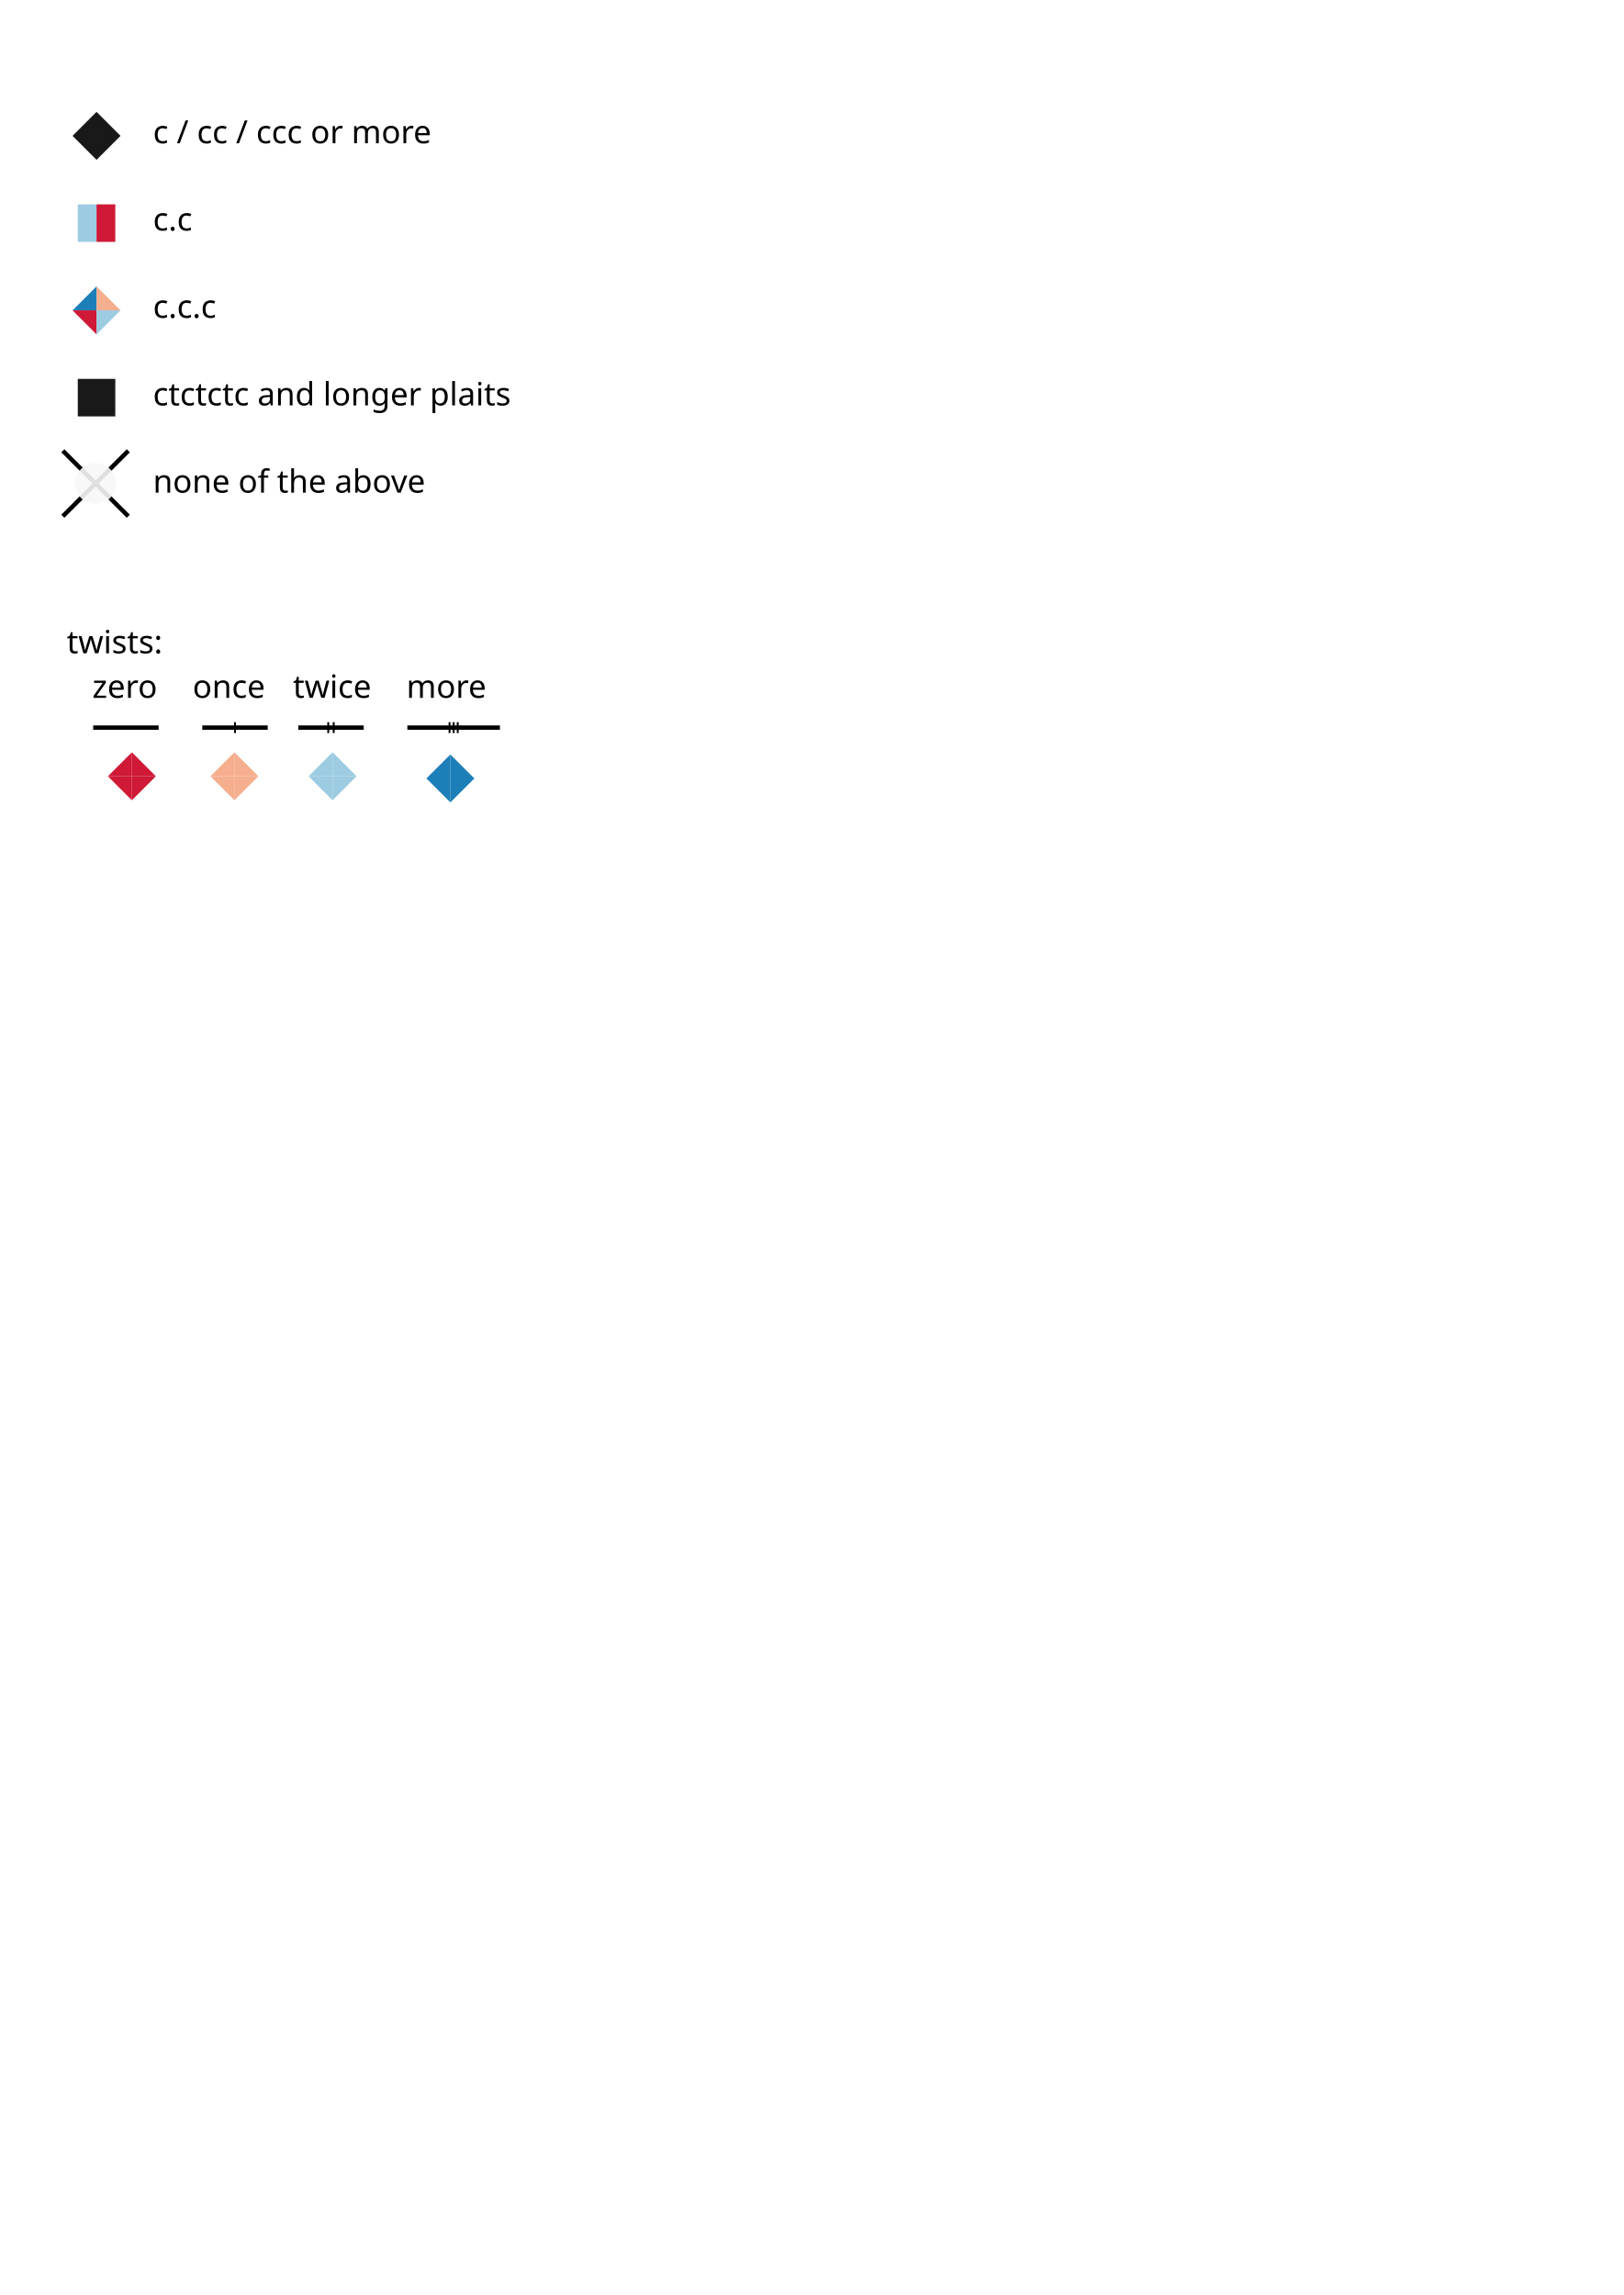
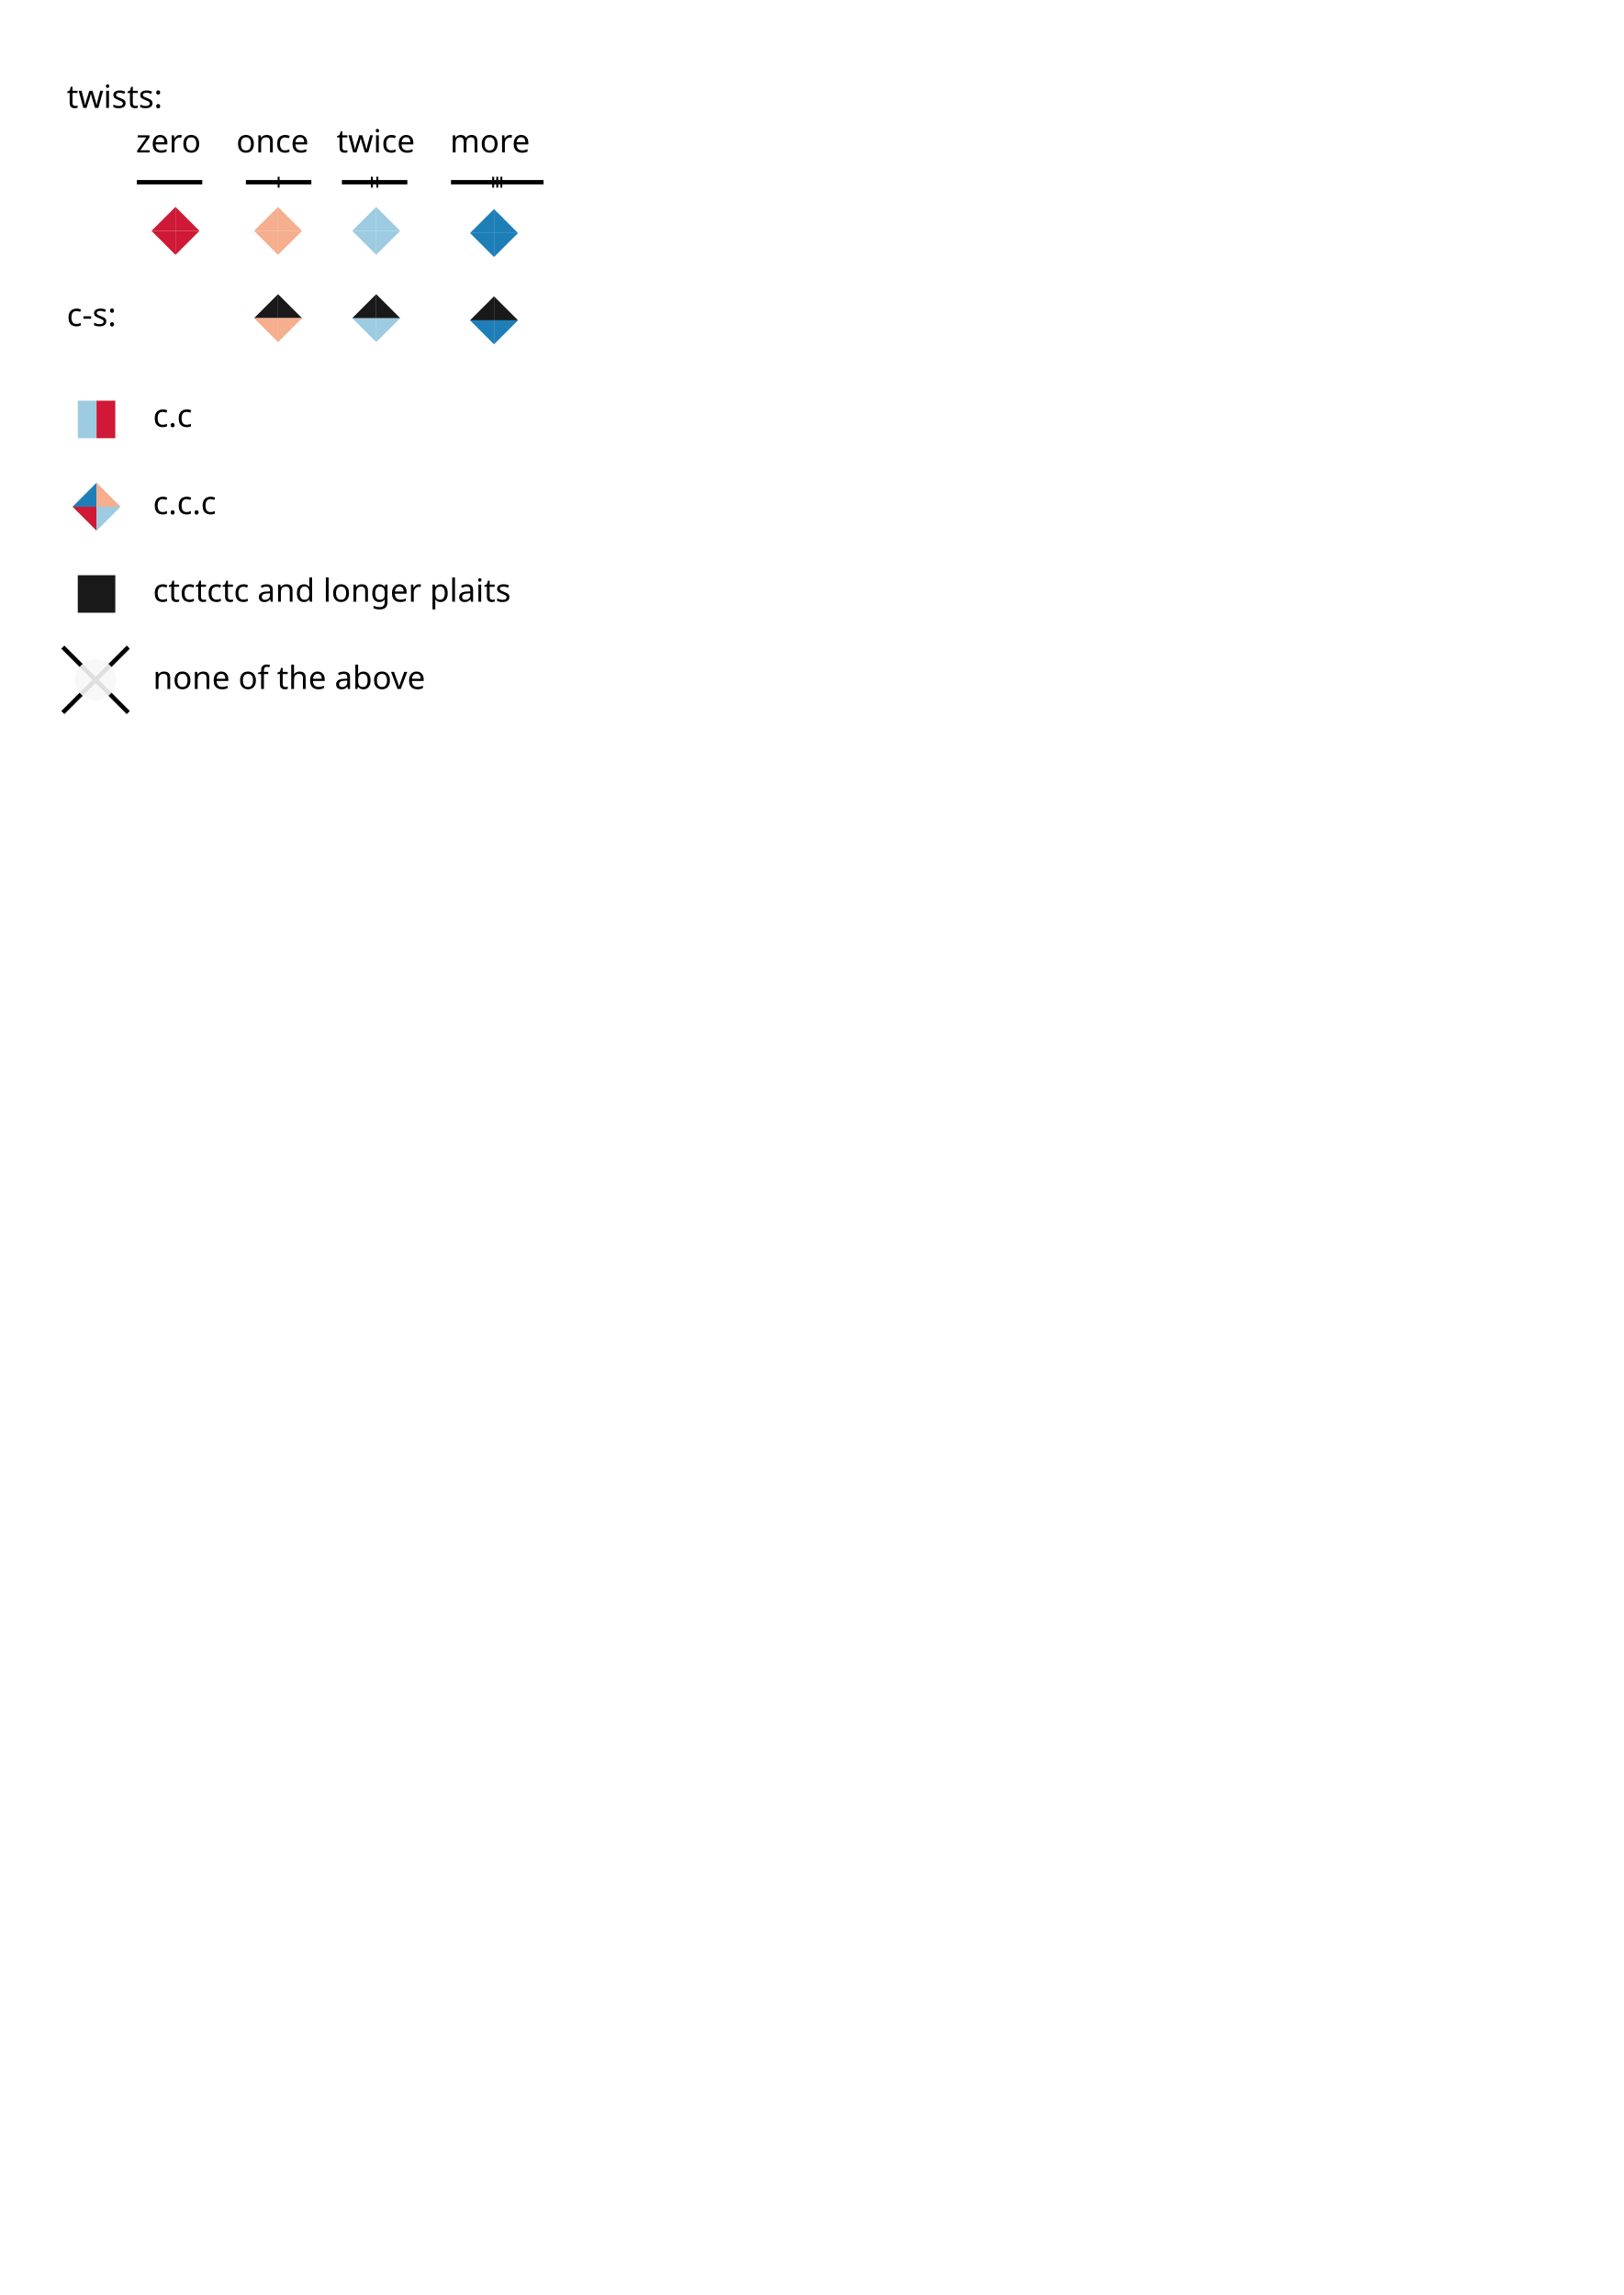
<svg xmlns="http://www.w3.org/2000/svg" id="svg2" version="1.1" width="744" height="1052">
  <defs id="defs842">
    <rect x="360.815" y="426.521" width="79.3" height="39.65" id="rect1094" />
    <marker id="twist-1" viewBox="-2 -2 4 4" markerWidth="5" markerHeight="5" orient="auto" markerUnits="userSpaceOnUse">
      <path d="M 0,2 0,-2" fill="#000" stroke="#000" stroke-width="1px" id="path833" />
    </marker>
    <marker id="twist-2" viewBox="-2 -2 4 4" markerWidth="5" markerHeight="5" orient="auto" markerUnits="userSpaceOnUse">
      <path d="M -1,2 V -2 M 1,2 1,-2" fill="#000" stroke="#000" stroke-width="1px" id="path836" />
    </marker>
    <marker id="twist-3" viewBox="-2 -2 4 4" markerWidth="5" markerHeight="5" orient="auto" markerUnits="userSpaceOnUse">
      <path d="M 1,-2 H -1 V 2 H 1 Z" fill="#000" stroke="#000" stroke-width="1px" id="path839" />
    </marker>
    <marker id="twist-1-5" viewBox="-2 -2 4 4" markerWidth="5" markerHeight="5" orient="auto" markerUnits="userSpaceOnUse">
      <path d="M 0,2 V -2" fill="#000000" stroke="#000000" stroke-width="0.7px" id="path4491" />
    </marker>
    <marker id="twist-2-3" viewBox="-2 -2 4 4" markerWidth="5" markerHeight="5" orient="auto" markerUnits="userSpaceOnUse">
      <path d="M -1,2 V -2 M 1,2 V -2" fill="#000000" stroke="#000000" stroke-width="0.7px" id="path4494" />
    </marker>
    <marker id="twist-3-0" viewBox="-2 -2 4 4" markerWidth="5" markerHeight="5" orient="auto" markerUnits="userSpaceOnUse">
      <path d="m -1.5,2 v -4 m 3,4 V -2 M 0,2 v -4" fill="#000000" stroke="#000000" stroke-width="0.7px" id="path4497" />
    </marker>
    <marker id="marker6058" viewBox="-2 -2 4 4" markerWidth="5" markerHeight="5" orient="auto" markerUnits="userSpaceOnUse">
      <path d="M 0,2 V -2" fill="#000000" stroke="#000000" stroke-width="0.7px" id="path6056" />
    </marker>
    <marker id="marker6062" viewBox="-2 -2 4 4" markerWidth="5" markerHeight="5" orient="auto" markerUnits="userSpaceOnUse">
      <path d="M -1,2 V -2 M 1,2 V -2" fill="#000000" stroke="#000000" stroke-width="0.7px" id="path6060" />
    </marker>
    <marker id="twist-3-0-8" viewBox="-2 -2 4 4" markerWidth="5" markerHeight="5" orient="auto" markerUnits="userSpaceOnUse">
      <path d="m -1.5,2 v -4 m 3,4 V -2 M 0,2 v -4" fill="#000000" stroke="#000000" stroke-width="0.7px" id="path4497-4" />
    </marker>
    <marker id="twist-1-3" viewBox="-2 -2 4 4" markerWidth="5" markerHeight="5" orient="auto" markerUnits="userSpaceOnUse">
      <path d="M 0,2 V -2" fill="#000000" stroke="#000000" stroke-width="0.7px" id="path6604" />
    </marker>
    <marker id="twist-2-8" viewBox="-2 -2 4 4" markerWidth="5" markerHeight="5" orient="auto" markerUnits="userSpaceOnUse">
      <path d="M -1,2 V -2 M 1,2 V -2" fill="#000000" stroke="#000000" stroke-width="0.7px" id="path6607" />
    </marker>
    <marker id="twist-3-2" viewBox="-2 -2 4 4" markerWidth="5" markerHeight="5" orient="auto" markerUnits="userSpaceOnUse">
      <path d="m -1.5,2 v -4 m 3,4 V -2 M 0,2 v -4" fill="#000000" stroke="#000000" stroke-width="0.7px" id="path6610" />
    </marker>
    <marker id="marker8171" viewBox="-2 -2 4 4" markerWidth="5" markerHeight="5" orient="auto" markerUnits="userSpaceOnUse">
      <path d="M -1,2 V -2 M 1,2 V -2" fill="#000000" stroke="#000000" stroke-width="0.7px" id="path8169" />
    </marker>
    <marker id="marker8175" viewBox="-2 -2 4 4" markerWidth="5" markerHeight="5" orient="auto" markerUnits="userSpaceOnUse">
      <path d="m -1.5,2 v -4 m 3,4 V -2 M 0,2 v -4" fill="#000000" stroke="#000000" stroke-width="0.7px" id="path8173" />
    </marker>
    <marker id="marker8179" viewBox="-2 -2 4 4" markerWidth="5" markerHeight="5" orient="auto" markerUnits="userSpaceOnUse">
      <path d="M -1,2 V -2 M 1,2 V -2" fill="#000000" stroke="#000000" stroke-width="0.7px" id="path8177" />
    </marker>
  </defs>
-   <text xml:space="preserve" style="font-size:14.667px;line-height:1.25;font-family:sans-serif" x="42.289" y="319.878" id="text2181">
-     <tspan id="tspan2179" x="42.289" y="319.878">zero</tspan>
+   <text xml:space="preserve" style="font-size:14.667px;line-height:1.25;font-family:sans-serif" x="62.289" y="69.878" id="text2181">
+     <tspan id="tspan2179" x="62.289" y="69.878">zero</tspan>
  </text>
-   <text xml:space="preserve" style="font-size:14.667px;line-height:1.25;font-family:sans-serif" x="88.289" y="319.878" id="text2185">
-     <tspan id="tspan2183" x="88.289" y="319.878">once</tspan>
+   <text xml:space="preserve" style="font-size:14.667px;line-height:1.25;font-family:sans-serif" x="108.289" y="69.878" id="text2185">
+     <tspan id="tspan2183" x="108.289" y="69.878">once</tspan>
  </text>
-   <text xml:space="preserve" style="font-size:14.667px;line-height:1.25;font-family:sans-serif" x="134.289" y="319.878" id="text2189">
-     <tspan id="tspan2187" x="134.289" y="319.878">twice</tspan>
+   <text xml:space="preserve" style="font-size:14.667px;line-height:1.25;font-family:sans-serif" x="154.289" y="69.878" id="text2189">
+     <tspan id="tspan2187" x="154.289" y="69.878">twice</tspan>
  </text>
-   <text xml:space="preserve" style="font-size:14.667px;line-height:1.25;font-family:sans-serif" x="186.289" y="319.878" id="text2193">
-     <tspan id="tspan2191" x="186.289" y="319.878">more</tspan>
+   <text xml:space="preserve" style="font-size:14.667px;line-height:1.25;font-family:sans-serif" x="206.289" y="69.878" id="text2193">
+     <tspan id="tspan2191" x="206.289" y="69.878">more</tspan>
  </text>
  <text xml:space="preserve" id="text1092" style="font-size:14.667px;line-height:1.25;font-family:sans-serif;white-space:pre;shape-inside:url(#rect1094);" transform="translate(1.244594,-192.2898)" />
-   <text xml:space="preserve" style="font-size:14.667px;line-height:1.25;font-family:sans-serif" x="70.127" y="145.679" id="text6330">
-     <tspan id="tspan6328" x="70.127" y="145.679">c.c.c</tspan>
+   <text xml:space="preserve" style="font-size:14.667px;line-height:1.25;font-family:sans-serif" x="70.127" y="235.679" id="text6330">
+     <tspan id="tspan6328" x="70.127" y="235.679">c.c.c</tspan>
  </text>
-   <g class="node" transform="matrix(2,0,0,2,44.25125,142.2722)" id="g6342">
+   <g class="node" transform="matrix(2,0,0,2,44.25125,232.2722)" id="g6342">
    <path d="M -5.5,0 0,-5.5 V 0 Z" style="opacity:0.9;fill:#0571b0;stroke:none" id="path6334" />
    <path d="M 5.5,0 0,-5.5 V 0 Z" style="opacity:0.9;fill:#f4a582;stroke:none" id="path6336" />
    <path d="M -5.5,0 0,5.5 V 0 Z" style="opacity:0.9;fill:#ca0020;stroke:none" id="path6338" />
    <path d="M 5.5,0 0,5.5 V 0 Z" style="opacity:0.9;fill:#92c5de;stroke:none" id="path6340" />
  </g>
-   <text xml:space="preserve" style="font-size:14.667px;line-height:1.25;font-family:sans-serif" x="70.127" y="105.678" id="text6346">
-     <tspan id="tspan6344" x="70.127" y="105.678">c.c</tspan>
+   <text xml:space="preserve" style="font-size:14.667px;line-height:1.25;font-family:sans-serif" x="70.127" y="195.678" id="text6346">
+     <tspan id="tspan6344" x="70.127" y="195.678">c.c</tspan>
  </text>
-   <g class="node" transform="matrix(2,0,0,2,44.25125,62.27221)" id="g6364">
-     <path d="M -5.5,0 0,5.5 5.5,0 0,-5.5 Z" style="opacity:0.9;fill:#000000;stroke:none" id="path6362" />
-   </g>
-   <text xml:space="preserve" style="font-size:14.667px;line-height:1.25;font-family:sans-serif" x="70.127" y="65.678" id="text6368">
-     <tspan id="tspan6366" x="70.127" y="65.678">c / cc / ccc or more</tspan>
+   <text xml:space="preserve" style="font-size:14.667px;line-height:1.25;font-family:sans-serif" x="70.127" y="275.826" id="text6372">
+     <tspan id="tspan6370" x="70.127" y="275.826">ctctctc and longer plaits</tspan>
  </text>
-   <text xml:space="preserve" style="font-size:14.667px;line-height:1.25;font-family:sans-serif" x="70.127" y="185.826" id="text6372">
-     <tspan id="tspan6370" x="70.127" y="185.826">ctctctc and longer plaits</tspan>
-   </text>
-   <g class="node" transform="matrix(2,0,0,2,44.25125,182.2722)" id="g6402">
+   <g class="node" transform="matrix(2,0,0,2,44.25125,272.2722)" id="g6402">
    <path d="M -4.3,-4.3 H 4.3 V 4.3 H -4.3 Z" style="opacity:0.9;fill:#000000;stroke:none" id="path6400" />
  </g>
-   <path d="m 96.444,355.829 11,-11 v 11 z" style="opacity:0.9;fill:#f4a582;stroke:none;stroke-width:2" id="path6406" />
-   <path d="m 71.444,355.829 -11,-11 v 11 z" style="opacity:0.9;fill:#ca0020;stroke:none;stroke-width:2" id="path6408" />
-   <path d="m 96.444,355.829 11,11 v -11 z" style="opacity:0.9;fill:#f4a582;stroke:none;stroke-width:2" id="path6410" />
-   <path d="m 71.444,355.829 -11,11 v -11 z" style="opacity:0.9;fill:#ca0020;stroke:none;stroke-width:2" id="path6412" />
-   <path d="m 49.444,355.829 11,-11 v 11 z" style="opacity:0.9;fill:#ca0020;stroke:none;stroke-width:2" id="path6420" />
-   <path d="m 49.444,355.829 11,11 v -11 z" style="opacity:0.9;fill:#ca0020;stroke:none;stroke-width:2" id="path6422" />
-   <path d="m 118.444,355.829 -11,-11 v 11 z" style="opacity:0.9;fill:#f4a582;stroke:none;stroke-width:2" id="path6424" />
-   <path d="m 118.444,355.829 -11,11 v -11 z" style="opacity:0.9;fill:#f4a582;stroke:none;stroke-width:2" id="path6426" />
-   <path d="m 163.444,355.829 -11,11 v -11 z" style="opacity:0.9;fill:#92c5de;stroke:none;stroke-width:2" id="path6340-0" />
-   <path d="m 163.444,355.829 -11,-11 v 11 z" style="opacity:0.9;fill:#92c5de;stroke:none;stroke-width:2" id="path6448" />
-   <path d="m 141.444,355.829 11,11 v -11 z" style="opacity:0.9;fill:#92c5de;stroke:none;stroke-width:2" id="path6450" />
-   <path d="m 141.444,355.829 11,-11 v 11 z" style="opacity:0.9;fill:#92c5de;stroke:none;stroke-width:2" id="path6452" />
-   <path d="m 217.444,356.829 -11,-11 v 11 z" style="opacity:0.9;fill:#0571b0;stroke:none;stroke-width:2" id="path6334-8" />
-   <path d="m 217.444,356.829 -11,11 v -11 z" style="opacity:0.9;fill:#0571b0;stroke:none;stroke-width:2" id="path6476" />
-   <path d="m 195.444,356.829 11,-11 v 11 z" style="opacity:0.9;fill:#0571b0;stroke:none;stroke-width:2" id="path6478" />
-   <path d="m 195.444,356.829 11,11 v -11 z" style="opacity:0.9;fill:#0571b0;stroke:none;stroke-width:2" id="path6480" />
-   <path class="link" d="m 229.143,333.523 h -21.213 -21.213" style="fill:none;stroke:#000000;stroke-width:2px;marker-mid:url(#twist-3-0-8)" id="path4534-4" />
-   <path class="link" d="m 166.716,333.523 h -15 -15" style="fill:none;stroke:#000000;stroke-width:2px;marker-mid:url(#twist-2-3)" id="path6580" />
-   <path class="link" d="m 92.716,333.523 h 15 15" style="fill:none;stroke:#000000;stroke-width:2px;marker-mid:url(#twist-1-5)" id="path6582" />
-   <path class="link" d="m 72.716,333.523 h -30" style="fill:none;stroke:#000000;stroke-width:2px" id="path6584" />
+   <path d="m 116.444,105.829 11,-11 v 11 z" style="opacity:0.9;fill:#f4a582;stroke:none;stroke-width:2" id="path6406" />
+   <path d="m 91.444,105.829 -11,-11 v 11 z" style="opacity:0.9;fill:#ca0020;stroke:none;stroke-width:2" id="path6408" />
+   <path d="m 116.444,105.829 11,11 v -11 z" style="opacity:0.9;fill:#f4a582;stroke:none;stroke-width:2" id="path6410" />
+   <path d="m 91.444,105.829 -11,11 v -11 z" style="opacity:0.9;fill:#ca0020;stroke:none;stroke-width:2" id="path6412" />
+   <path d="m 69.444,105.829 11,-11 v 11 z" style="opacity:0.9;fill:#ca0020;stroke:none;stroke-width:2" id="path6420" />
+   <path d="m 69.444,105.829 11,11 v -11 z" style="opacity:0.9;fill:#ca0020;stroke:none;stroke-width:2" id="path6422" />
+   <path d="m 138.444,105.829 -11,-11 v 11 z" style="opacity:0.9;fill:#f4a582;stroke:none;stroke-width:2" id="path6424" />
+   <path d="m 138.444,105.829 -11,11 v -11 z" style="opacity:0.9;fill:#f4a582;stroke:none;stroke-width:2" id="path6426" />
+   <path d="m 183.444,105.829 -11,11 v -11 z" style="opacity:0.9;fill:#92c5de;stroke:none;stroke-width:2" id="path6340-0" />
+   <path d="m 183.444,105.829 -11,-11 v 11 z" style="opacity:0.9;fill:#92c5de;stroke:none;stroke-width:2" id="path6448" />
+   <path d="m 161.444,105.829 11,11 v -11 z" style="opacity:0.9;fill:#92c5de;stroke:none;stroke-width:2" id="path6450" />
+   <path d="m 161.444,105.829 11,-11 v 11 z" style="opacity:0.9;fill:#92c5de;stroke:none;stroke-width:2" id="path6452" />
+   <path d="m 237.444,106.829 -11,-11 v 11 z" style="opacity:0.9;fill:#0571b0;stroke:none;stroke-width:2" id="path6334-8" />
+   <path d="m 237.444,106.829 -11,11 v -11 z" style="opacity:0.9;fill:#0571b0;stroke:none;stroke-width:2" id="path6476" />
+   <path d="m 215.444,106.829 11,-11 v 11 z" style="opacity:0.9;fill:#0571b0;stroke:none;stroke-width:2" id="path6478" />
+   <path d="m 215.444,106.829 11,11 v -11 z" style="opacity:0.9;fill:#0571b0;stroke:none;stroke-width:2" id="path6480" />
+   <path class="link" d="m 249.143,83.523 h -21.213 -21.213" style="fill:none;stroke:#000000;stroke-width:2px;marker-mid:url(#twist-3-0-8)" id="path4534-4" />
+   <path class="link" d="m 186.716,83.523 h -15 -15" style="fill:none;stroke:#000000;stroke-width:2px;marker-mid:url(#twist-2-3)" id="path6580" />
+   <path class="link" d="m 112.716,83.523 h 15 15" style="fill:none;stroke:#000000;stroke-width:2px;marker-mid:url(#twist-1-5)" id="path6582" />
+   <path class="link" d="m 92.716,83.523 h -30" style="fill:none;stroke:#000000;stroke-width:2px" id="path6584" />
  <path class="link" d="m -80.201,39.634 h 15 15" style="fill:none;stroke:#000000;stroke-width:2px;marker-mid:url(#twist-1-3)" id="path6653" />
  <path class="link" d="M -20.201,39.634 H -50.201" style="fill:none;stroke:#000000;stroke-width:2px" id="path6655" />
  <path class="link" d="m -80.201,39.634 v 30" style="fill:none;stroke:#000000;stroke-width:2px" id="path6671" />
  <path class="link" d="m -50.201,39.634 -30,30" style="fill:none;stroke:#000000;stroke-width:2px" id="path6673" />
  <path class="link" d="m -50.201,39.634 30,30" style="fill:none;stroke:#000000;stroke-width:2px" id="path6675" />
  <path class="link" d="m -20.201,39.634 v 30" style="fill:none;stroke:#000000;stroke-width:2px" id="path6677" />
  <path class="link" d="m -80.201,69.634 v 15 15" style="fill:none;stroke:#000000;stroke-width:2px;marker-mid:url(#twist-2-8)" id="path6691" />
  <path class="link" d="m -50.201,99.634 h -15 -15" style="fill:none;stroke:#000000;stroke-width:2px;marker-mid:url(#twist-3-2)" id="path6693" />
  <path class="link" d="m -80.201,69.634 15,15 15,15" style="fill:none;stroke:#000000;stroke-width:2px;marker-mid:url(#twist-2-8)" id="path6695" />
  <path class="link" d="m -20.201,69.634 -15,15 -15,15" style="fill:none;stroke:#000000;stroke-width:2px;marker-mid:url(#twist-3-2)" id="path6697" />
  <path class="link" d="m -50.201,99.634 h 30" style="fill:none;stroke:#000000;stroke-width:2px" id="path6699" />
  <path class="link" d="m -20.201,69.634 v 15 15" style="fill:none;stroke:#000000;stroke-width:2px;marker-mid:url(#twist-2-8)" id="path6701" />
  <g class="node" transform="matrix(2,0,0,2,-80.20106,39.63373)" id="g7017">
    <path d="M -5.5,0 0,5.5 5.5,0 0,-5.5 Z" style="opacity:0.9;fill:#000000;stroke:none" id="path7015" />
  </g>
  <g class="node" transform="matrix(2,0,0,2,-50.20106,39.63373)" id="g7029">
    <path d="M -5.5,0 0,-5.5 V 0 Z" style="opacity:0.9;fill:#0571b0;stroke:none" id="path7021" />
    <path d="M 5.5,0 0,-5.5 V 0 Z" style="opacity:0.9;fill:#f4a582;stroke:none" id="path7023" />
    <path d="M -5.5,0 0,5.5 V 0 Z" style="opacity:0.9;fill:#ca0020;stroke:none" id="path7025" />
    <path d="M 5.5,0 0,5.5 V 0 Z" style="opacity:0.9;fill:#92c5de;stroke:none" id="path7027" />
  </g>
  <g class="node" transform="matrix(2,0,0,2,-20.20106,39.63373)" id="g7041">
    <path d="M -5.5,0 0,-5.5 V 0 Z" style="opacity:0.9;fill:#f4a582;stroke:none" id="path7033" />
    <path d="M 5.5,0 0,-5.5 V 0 Z" style="opacity:0.9;fill:#ca0020;stroke:none" id="path7035" />
    <path d="M -5.5,0 0,5.5 V 0 Z" style="opacity:0.9;fill:#f4a582;stroke:none" id="path7037" />
    <path d="M 5.5,0 0,5.5 V 0 Z" style="opacity:0.9;fill:#ca0020;stroke:none" id="path7039" />
  </g>
  <g class="node" transform="matrix(2,0,0,2,-80.20106,69.63373)" id="g7077">
    <path d="M -4.3,-4.3 H 4.3 V 4.3 H -4.3 Z" style="opacity:0.9;fill:#000000;stroke:none" id="path7075" />
  </g>
  <path class="node" d="m -10.801,69.634 a 9.4,9.4 0 0 1 -9.4,9.4 9.4,9.4 0 0 1 -9.4,-9.4 9.4,9.4 0 0 1 9.4,-9.4 9.4,9.4 0 0 1 9.4,9.4 z" style="opacity:0.9;fill:#f7f7f7;stroke:none;stroke-width:2" id="path7081">
    </path>
  <g class="node" transform="matrix(2,0,0,2,-80.20106,99.63373)" id="g7117">
    <path d="M -5.5,0 0,-5.5 V 0 Z" style="opacity:0.9;fill:#f4a582;stroke:none" id="path7109" />
    <path d="M 5.5,0 0,-5.5 V 0 Z" style="opacity:0.9;fill:#ca0020;stroke:none" id="path7111" />
    <path d="M -5.5,0 0,5.5 V 0 Z" style="opacity:0.9;fill:#f4a582;stroke:none" id="path7113" />
    <path d="M 5.5,0 0,5.5 V 0 Z" style="opacity:0.9;fill:#ca0020;stroke:none" id="path7115" />
  </g>
  <g class="node" transform="matrix(2,0,0,2,-50.20106,99.63373)" id="g7125">
    <path d="M -4.3,-4.3 H 0 v 8.6 h -4.3 z" style="opacity:0.9;fill:#92c5de;stroke:none" id="path7121" />
    <path d="M 0,-4.3 H 4.3 V 4.3 H 0 Z" style="opacity:0.9;fill:#ca0020;stroke:none" id="path7123" />
  </g>
  <g class="node" transform="matrix(2,0,0,2,-20.20106,99.63373)" id="g7131">
    <path d="M -5.5,0 0,5.5 5.5,0 0,-5.5 Z" style="opacity:0.9;fill:#000000;stroke:none" id="path7129" />
  </g>
-   <g class="node" transform="matrix(2,0,0,2,44.25125,102.2722)" id="g8519">
+   <g class="node" transform="matrix(2,0,0,2,44.25125,192.2722)" id="g8519">
    <path d="M -4.3,-4.3 H 0 v 8.6 h -4.3 z" style="opacity:0.9;fill:#92c5de;stroke:none" id="path8515" />
    <path d="M 0,-4.3 H 4.3 V 4.3 H 0 Z" style="opacity:0.9;fill:#ca0020;stroke:none" id="path8517" />
  </g>
-   <text xml:space="preserve" style="font-size:14.667px;line-height:1.25;font-family:sans-serif" x="30.599" y="299.462" id="text8523">
-     <tspan id="tspan8521" x="30.599" y="299.462">twists:</tspan>
+   <text xml:space="preserve" style="font-size:14.667px;line-height:1.25;font-family:sans-serif" x="30.599" y="49.462" id="text8523">
+     <tspan id="tspan8521" x="30.599" y="49.462">twists:</tspan>
  </text>
-   <path class="link" d="m 28.799,206.634 15,15" style="fill:none;stroke:#000000;stroke-width:2px" id="path8525" />
-   <path class="link" d="m 58.799,206.634 -15,15" style="fill:none;stroke:#000000;stroke-width:2px" id="path8531" />
-   <path class="link" d="m 28.799,236.634 15,-15" style="fill:none;stroke:#000000;stroke-width:2px" id="path8533" />
-   <path class="link" d="m 58.799,236.634 -15,-15" style="fill:none;stroke:#000000;stroke-width:2px" id="path8535" />
-   <path class="node" d="m 53.199,221.634 a 9.4,9.4 0 0 1 -9.4,9.4 9.4,9.4 0 0 1 -9.4,-9.4 9.4,9.4 0 0 1 9.4,-9.4 9.4,9.4 0 0 1 9.4,9.4 z" style="opacity:0.9;fill:#f7f7f7;stroke:none;stroke-width:2" id="path8529">
+   <path class="link" d="m 28.799,296.634 15,15" style="fill:none;stroke:#000000;stroke-width:2px" id="path8525" />
+   <path class="link" d="m 58.799,296.634 -15,15" style="fill:none;stroke:#000000;stroke-width:2px" id="path8531" />
+   <path class="link" d="m 28.799,326.634 15,-15" style="fill:none;stroke:#000000;stroke-width:2px" id="path8533" />
+   <path class="link" d="m 58.799,326.634 -15,-15" style="fill:none;stroke:#000000;stroke-width:2px" id="path8535" />
+   <path class="node" d="m 53.199,311.634 a 9.4,9.4 0 0 1 -9.4,9.4 9.4,9.4 0 0 1 -9.4,-9.4 9.4,9.4 0 0 1 9.4,-9.4 9.4,9.4 0 0 1 9.4,9.4 z" style="opacity:0.9;fill:#f7f7f7;stroke:none;stroke-width:2" id="path8529">
    </path>
-   <text xml:space="preserve" style="font-size:14.667px;line-height:1.25;font-family:sans-serif" x="70.127" y="225.826" id="text8539">
-     <tspan id="tspan8537" x="70.127" y="225.826">none of the above</tspan>
+   <text xml:space="preserve" style="font-size:14.667px;line-height:1.25;font-family:sans-serif" x="70.127" y="315.826" id="text8539">
+     <tspan id="tspan8537" x="70.127" y="315.826">none of the above</tspan>
  </text>
+   <text xml:space="preserve" style="font-size:14.667px;line-height:1.25;font-family:sans-serif" x="30.599" y="149.462" id="text13266">
+     <tspan id="tspan13264" x="30.599" y="149.462">c-s:</tspan>
+   </text>
+   <path d="m 116.444,145.829 11,-11 v 11 z" style="opacity:0.9;fill:#000000;fill-opacity:1;stroke:none;stroke-width:2" id="path13268" />
+   <path d="m 116.444,145.829 11,11 v -11 z" style="opacity:0.9;fill:#f4a582;stroke:none;stroke-width:2" id="path13270" />
+   <path d="m 138.444,145.829 -11,-11 v 11 z" style="opacity:0.9;fill:#000000;fill-opacity:1;stroke:none;stroke-width:2" id="path13272" />
+   <path d="m 138.444,145.829 -11,11 v -11 z" style="opacity:0.9;fill:#f4a582;stroke:none;stroke-width:2" id="path13274" />
+   <path d="m 183.444,145.829 -11,11 v -11 z" style="opacity:0.9;fill:#92c5de;stroke:none;stroke-width:2" id="path13276" />
+   <path d="m 183.444,145.829 -11,-11 v 11 z" style="opacity:0.9;fill:#000000;fill-opacity:1;stroke:none;stroke-width:2" id="path13278" />
+   <path d="m 161.444,145.829 11,11 v -11 z" style="opacity:0.9;fill:#92c5de;stroke:none;stroke-width:2" id="path13280" />
+   <path d="m 161.444,145.829 11,-11 v 11 z" style="opacity:0.9;fill:#000000;fill-opacity:1;stroke:none;stroke-width:2" id="path13282" />
+   <path d="m 237.444,146.829 -11,-11 v 11 z" style="opacity:0.9;fill:#000000;fill-opacity:1;stroke:none;stroke-width:2" id="path13284" />
+   <path d="m 237.444,146.829 -11,11 v -11 z" style="opacity:0.9;fill:#0571b0;stroke:none;stroke-width:2" id="path13286" />
+   <path d="m 215.444,146.829 11,-11 v 11 z" style="opacity:0.9;fill:#000000;fill-opacity:1;stroke:none;stroke-width:2" id="path13288" />
+   <path d="m 215.444,146.829 11,11 v -11 z" style="opacity:0.9;fill:#0571b0;stroke:none;stroke-width:2" id="path13290" />
</svg>
